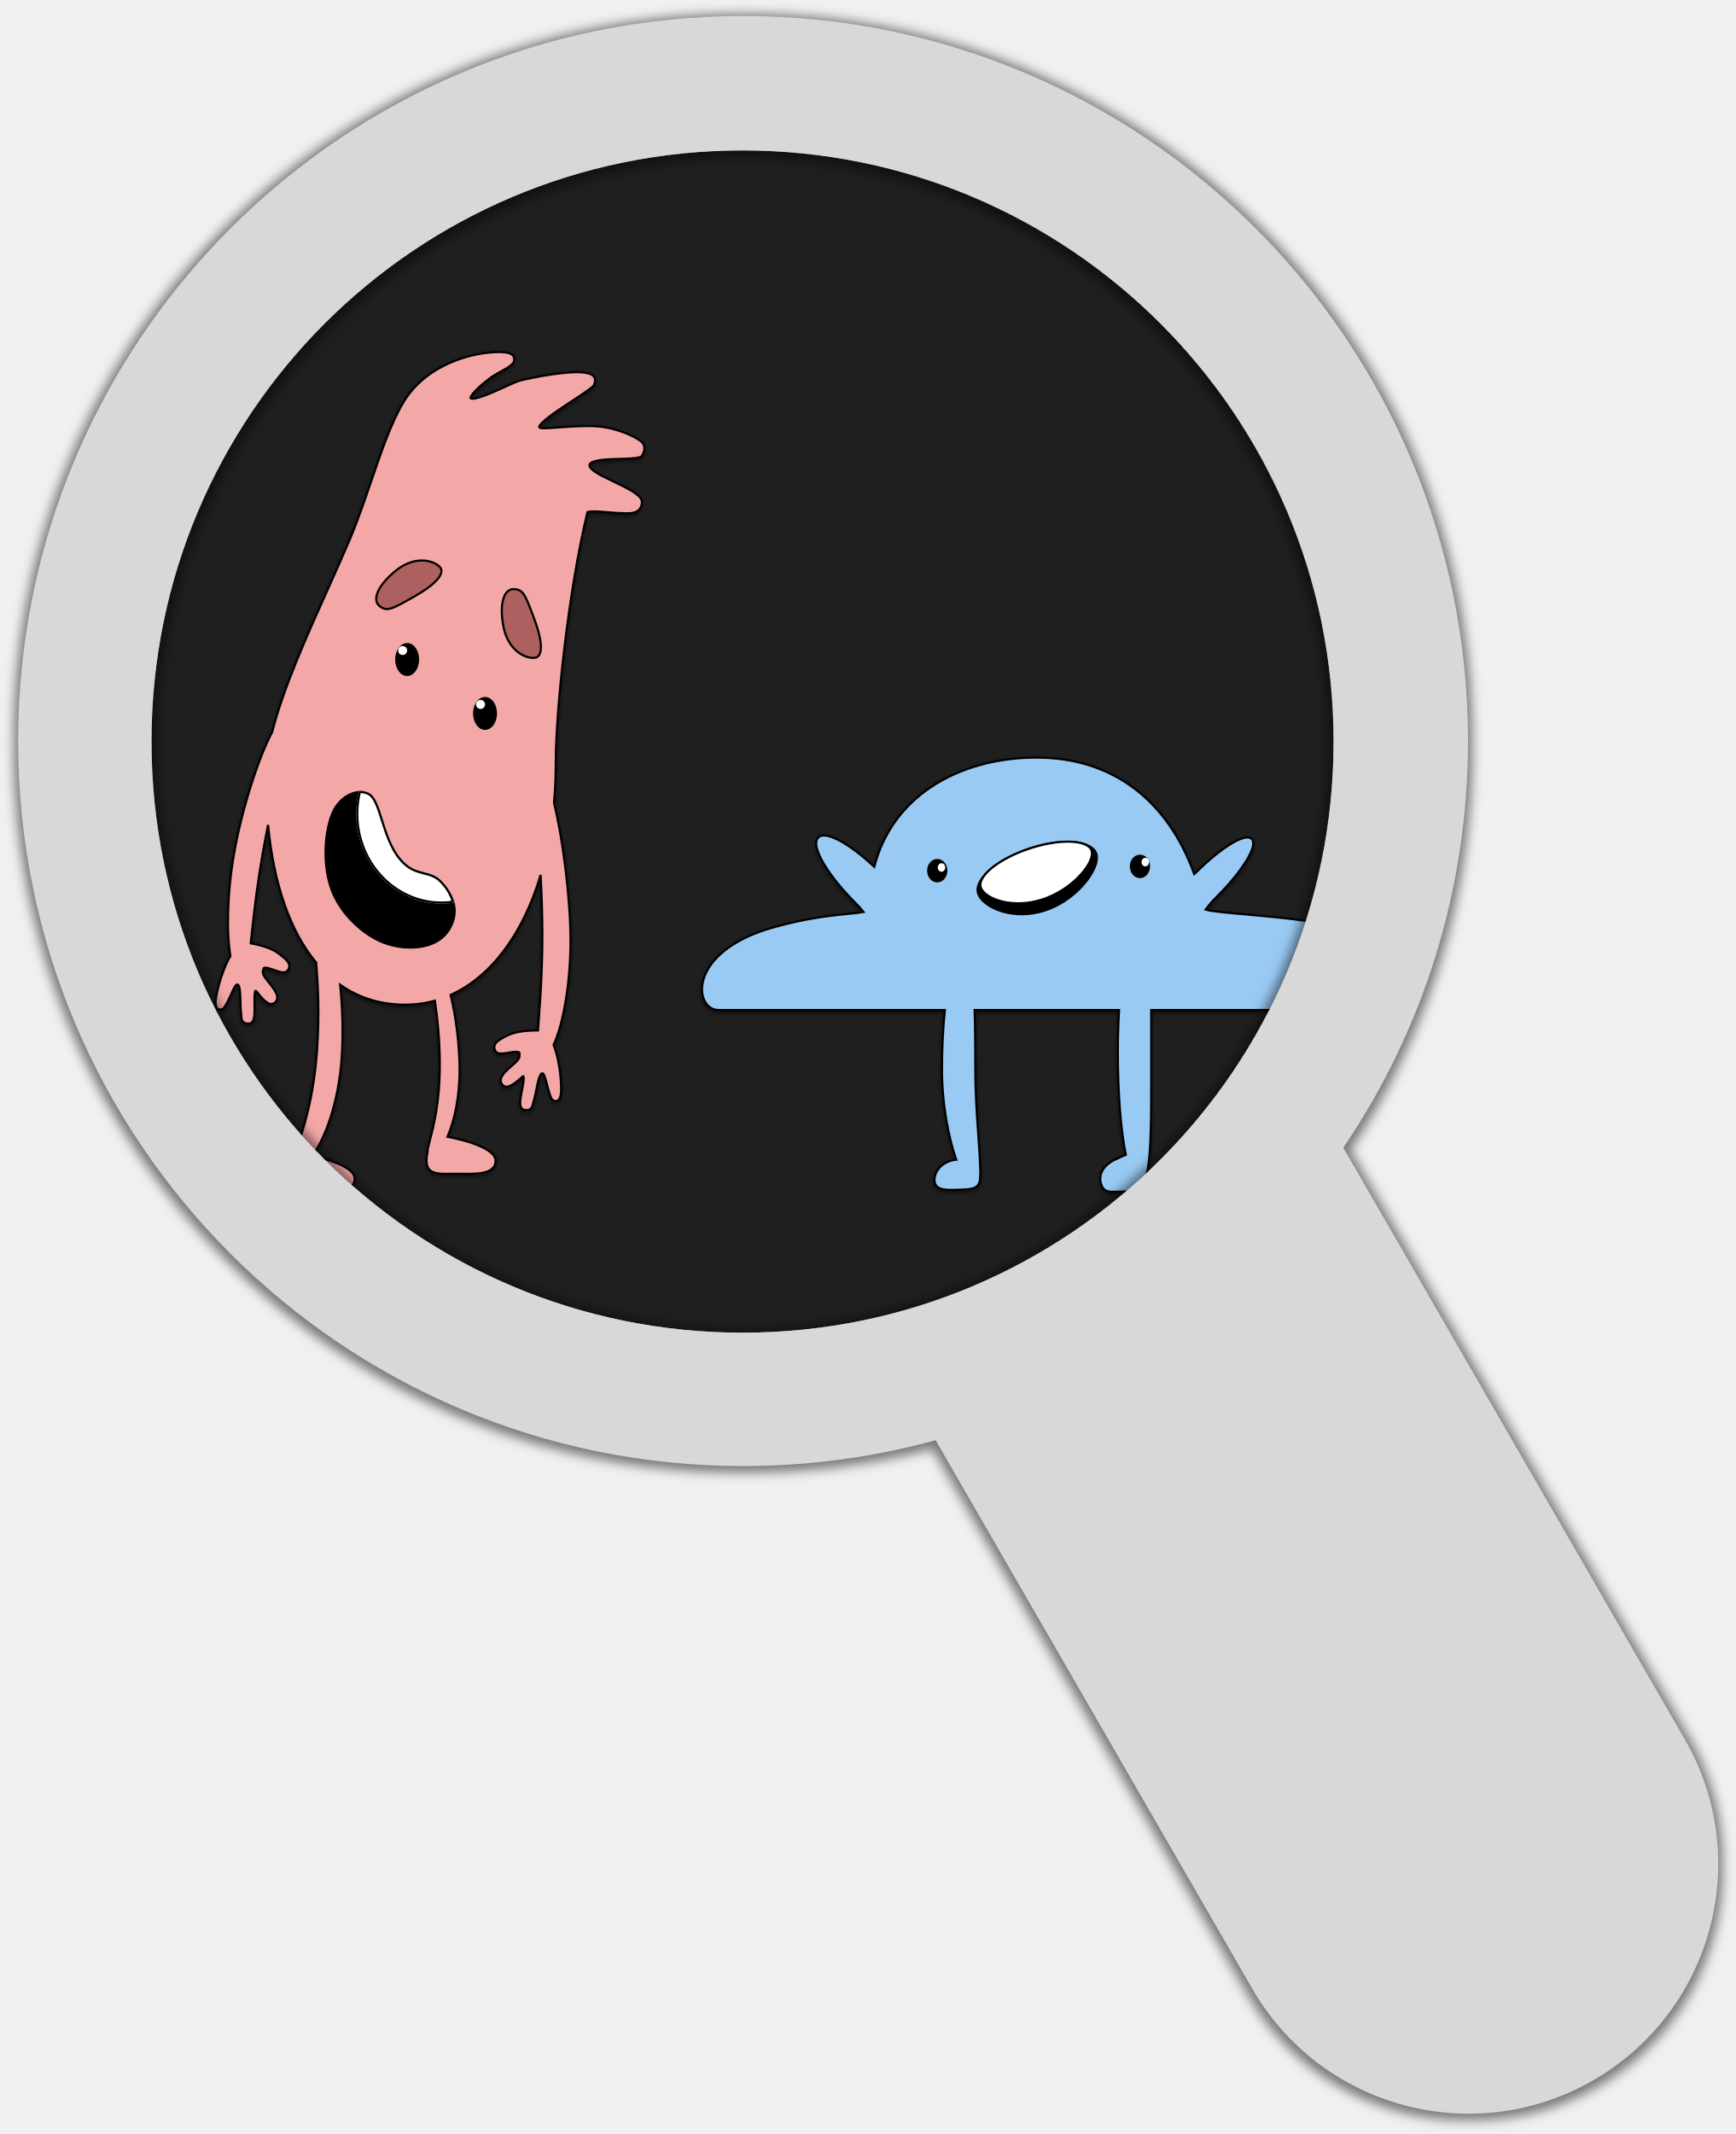
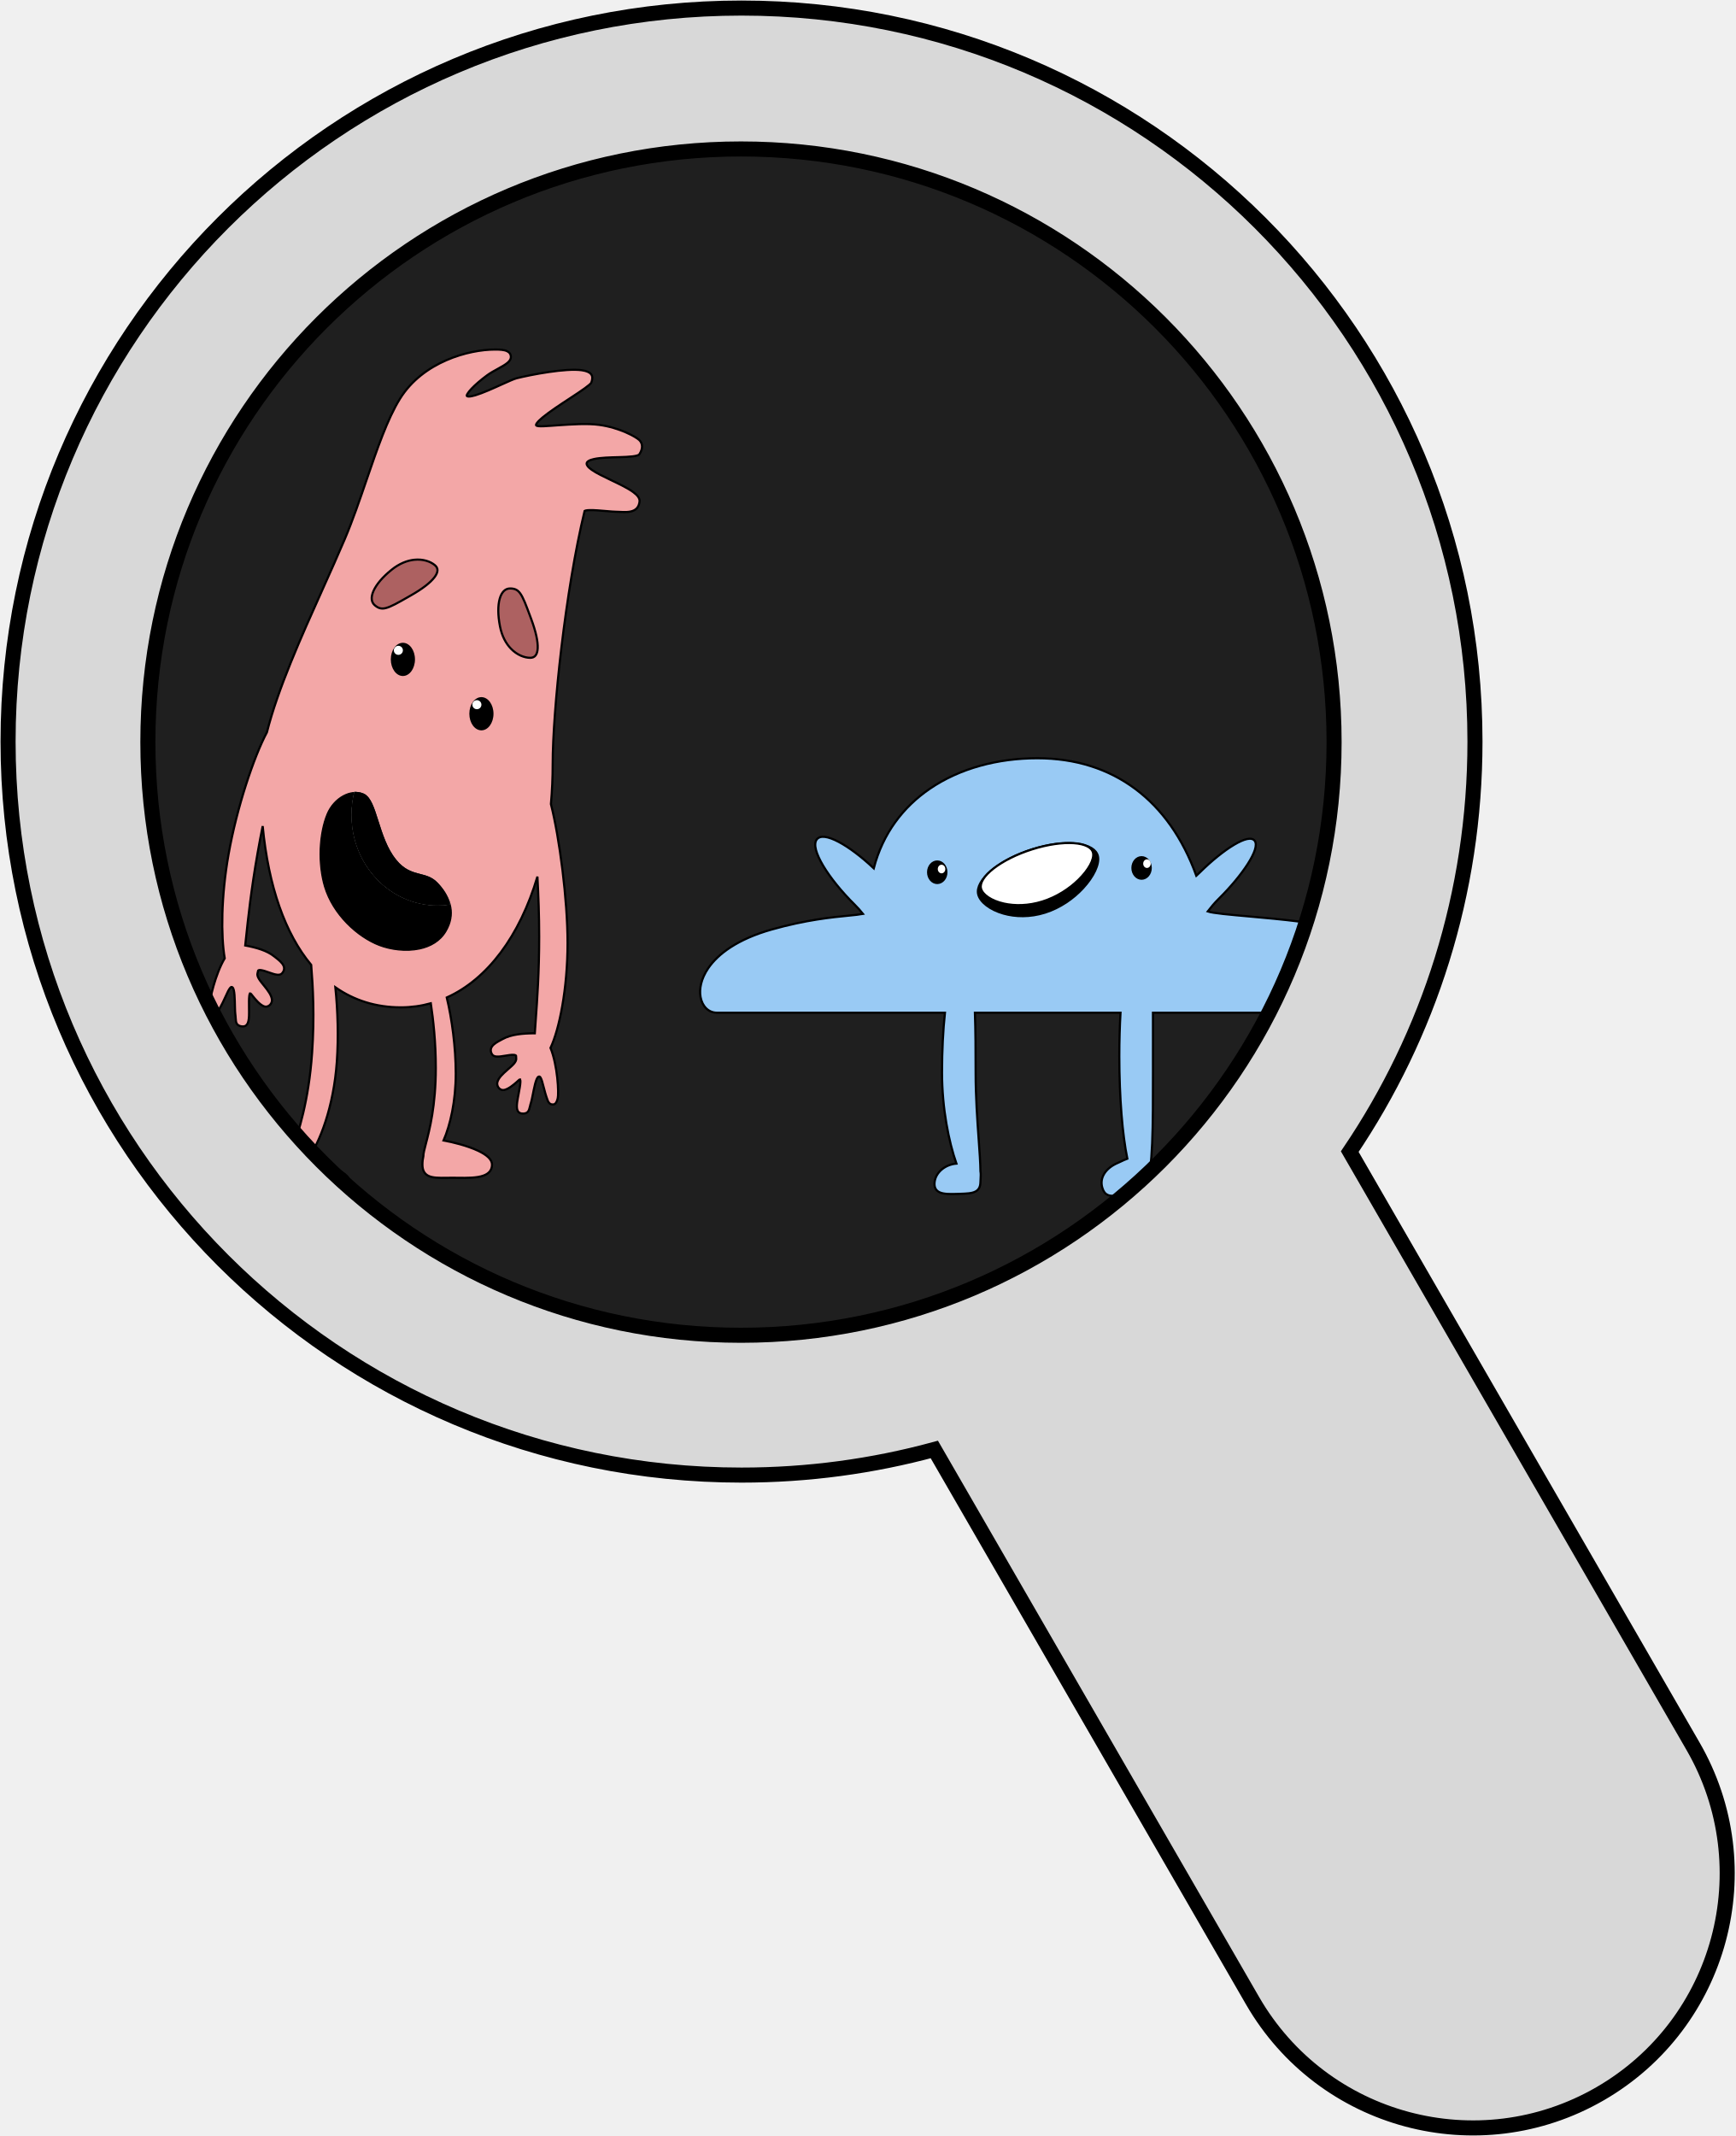
- <svg xmlns="http://www.w3.org/2000/svg" xmlns:xlink="http://www.w3.org/1999/xlink" width="1627px" height="2000px" viewBox="0 0 1627 2000" version="1.1">
-   <defs>
-     <filter x="-3.5%" y="-1.8%" width="107.2%" height="103.6%" filterUnits="objectBoundingBox" id="filter-1">
-       <feOffset dx="0" dy="2" in="SourceAlpha" result="shadowOffsetOuter1" />
-       <feGaussianBlur stdDeviation="2" in="shadowOffsetOuter1" result="shadowBlurOuter1" />
-       <feColorMatrix values="0 0 0 0 0   0 0 0 0 0   0 0 0 0 0  0 0 0 0.5 0" type="matrix" in="shadowBlurOuter1" result="shadowMatrixOuter1" />
-       <feMerge>
-         <feMergeNode in="shadowMatrixOuter1" />
-         <feMergeNode in="SourceGraphic" />
-       </feMerge>
-     </filter>
-     <path d="M162.877,233.862 C165.558,232.688 168.495,232.168 171.494,232.239 C173.201,239.08 174.11,246.262 174.11,253.667 C174.11,300.181 138.277,337.889 94.075,337.889 C90.136,337.889 86.264,337.589 82.477,337.011 C84.101,329.415 88.282,322.785 94.046,316.769 C105.398,304.922 118.65,312.644 132.727,295.211 C149.598,274.32 149.995,239.503 162.877,233.862 Z" id="path-2" />
-     <filter x="-1.6%" y="-1.4%" width="103.3%" height="102.8%" filterUnits="objectBoundingBox" id="filter-3">
-       <feGaussianBlur stdDeviation="1" in="SourceAlpha" result="shadowBlurInner1" />
-       <feOffset dx="0" dy="1" in="shadowBlurInner1" result="shadowOffsetInner1" />
-       <feComposite in="shadowOffsetInner1" in2="SourceAlpha" operator="arithmetic" k2="-1" k3="1" result="shadowInnerInner1" />
-       <feColorMatrix values="0 0 0 0 0   0 0 0 0 0   0 0 0 0 0  0 0 0 0.5 0" type="matrix" in="shadowInnerInner1" />
-     </filter>
-     <filter x="-2.2%" y="-3.5%" width="104.3%" height="106.9%" filterUnits="objectBoundingBox" id="filter-4">
-       <feOffset dx="0" dy="2" in="SourceAlpha" result="shadowOffsetOuter1" />
-       <feGaussianBlur stdDeviation="2" in="shadowOffsetOuter1" result="shadowBlurOuter1" />
-       <feColorMatrix values="0 0 0 0 0   0 0 0 0 0   0 0 0 0 0  0 0 0 0.5 0" type="matrix" in="shadowBlurOuter1" result="shadowMatrixOuter1" />
-       <feMerge>
-         <feMergeNode in="shadowMatrixOuter1" />
-         <feMergeNode in="SourceGraphic" />
-       </feMerge>
-     </filter>
-     <path d="M679.5,-2.27373675e-13 C1054.777,-2.27373675e-13 1359,304.223 1359,679.5 C1359,820.759 1315.896,951.951 1242.123,1060.64 L1562.15,1614.956 C1626.767,1726.876 1588.42,1869.988 1476.5,1934.606 C1364.58,1999.223 1221.467,1960.876 1156.85,1848.956 L859.982,1334.771 C802.509,1350.565 741.99,1359 679.5,1359 C304.223,1359 0,1054.777 0,679.5 C0,304.223 304.223,-2.27373675e-13 679.5,-2.27373675e-13 Z M679,126 C373.034,126 125,374.034 125,680 C125,985.966 373.034,1234 679,1234 C984.966,1234 1233,985.966 1233,680 C1233,374.034 984.966,126 679,126 Z" id="path-5" />
-     <filter x="-1.7%" y="-1.2%" width="103.3%" height="102.7%" filterUnits="objectBoundingBox" id="filter-6">
-       <feMorphology radius="3.5" operator="dilate" in="SourceAlpha" result="shadowSpreadOuter1" />
-       <feOffset dx="0" dy="2" in="shadowSpreadOuter1" result="shadowOffsetOuter1" />
-       <feGaussianBlur stdDeviation="5" in="shadowOffsetOuter1" result="shadowBlurOuter1" />
-       <feColorMatrix values="0 0 0 0 0   0 0 0 0 0   0 0 0 0 0  0 0 0 0.5 0" type="matrix" in="shadowBlurOuter1" />
-     </filter>
-   </defs>
+ <svg xmlns="http://www.w3.org/2000/svg" width="1614px" height="1986px" viewBox="0 0 1614 1986" version="1.1">
  <g id="Page-1" stroke="none" stroke-width="1" fill="none" fill-rule="evenodd">
-     <g id="Group-7" transform="translate(17, 15)">
-       <circle id="Oval" fill="#1F1F1F" cx="679" cy="680" r="554" />
-       <g id="Group-3" filter="url(#filter-1)" transform="translate(386, 708.5) scale(-1, 1) translate(-386, -708.5) translate(186, 316)">
-         <path d="M379.809,592.046 C377.707,593.721 377.719,603.376 377.54,610.117 C377.46,613.147 377.387,615.679 377.197,616.905 C376.999,618.18 376.938,619.382 376.88,620.487 C376.765,622.697 376.608,624.534 375.73,625.878 C374.992,627.008 373.779,627.864 371.593,628.249 C370.389,628.461 369.368,628.413 368.505,628.125 C367.589,627.819 366.833,627.248 366.228,626.372 C365.2,624.885 364.619,622.394 364.465,618.687 C364.372,616.431 364.409,613.697 364.447,610.925 C364.504,606.724 364.57,602.433 364.156,599.644 C364.021,598.732 363.85,597.996 363.573,597.531 C362.9,597.472 362.037,598.828 360.824,600.328 C358.34,603.398 354.86,607.638 351.012,609.46 C350.098,609.893 349.19,610.03 348.332,609.949 C347.395,609.861 346.516,609.509 345.754,608.973 C344.131,607.833 343.073,605.857 343.107,603.984 C343.186,599.703 346.841,594.982 350.476,590.45 C353.966,586.098 357.71,581.877 356.452,578.451 C356.336,578.135 356.263,577.78 356.193,577.416 C356.105,576.958 356.11,576.384 355.603,576.1 C355.159,575.851 354.445,575.821 353.326,575.983 C351.119,576.303 348.555,577.216 346.033,578.107 C343.239,579.092 340.492,580.048 338.287,580.269 C336.315,580.467 334.761,580.072 333.756,578.957 C332.722,577.809 332.162,576.676 331.942,575.58 C331.689,574.326 331.876,573.105 332.381,571.93 C333.609,569.075 336.854,566.492 339.5,564.441 C340.02,564.039 340.513,563.657 340.956,563.297 C347.632,557.875 357.456,555.046 367.98,553.072 C367.767,551.093 367.547,549.014 367.317,546.836 C365.308,527.839 362.5,501.27 356.433,466.873 C354.897,458.162 353.32,449.9 351.74,442.097 C346.371,498.227 330.779,542.197 306.638,571.11 C304.975,591.502 303.427,619.018 305.796,652.886 C308.979,698.401 318.643,726.927 324.152,743.191 C325.517,747.218 326.628,750.501 327.329,753.11 C331.557,756.715 335.265,764.089 335.265,773.661 C335.265,776.291 334.802,778.356 333.974,779.984 C333.051,781.801 331.674,783.094 329.919,784.004 C325.869,786.104 319.661,786.066 312.47,785.951 C310.829,785.925 309.137,785.898 307.411,785.898 C305.856,785.902 304.243,785.924 302.6,785.947 C294.077,786.065 284.772,786.163 278.502,783.882 C275.999,782.971 273.965,781.684 272.583,779.923 C271.298,778.286 270.559,776.237 270.559,773.661 C270.559,771.463 271.607,769.349 273.5,767.37 C275.452,765.328 278.313,763.42 281.703,761.686 C290.081,757.4 301.717,754.147 310.296,752.294 C298.717,736.613 285.749,703.365 282.788,661.026 C281.188,638.149 281.951,613.597 284.169,591.942 C266.715,604.17 246.297,610.609 223.265,610.609 C213.653,610.609 204.348,609.32 195.411,606.83 C193.152,622.129 190.771,642.312 190.771,667.048 C190.771,702.2 196.651,724.644 200.003,737.44 C201.428,742.878 202.38,746.626 202.311,748.903 C202.88,751.315 203.207,753.964 203.207,756.805 C203.207,759.435 202.743,761.501 201.916,763.129 C200.992,764.946 199.616,766.239 197.86,767.149 C193.81,769.248 187.602,769.21 180.411,769.096 C178.771,769.07 177.079,769.043 175.35,769.043 C173.712,769.043 171.996,769.067 170.238,769.092 C161.886,769.209 152.634,769.309 146.39,767.015 C143.907,766.103 141.885,764.814 140.511,763.054 C139.236,761.419 138.501,759.374 138.501,756.805 C138.501,754.455 139.702,752.198 141.852,750.099 C144.093,747.911 147.372,745.884 151.198,744.064 C161.41,739.208 175.547,735.793 183.555,734.396 C177.389,720.114 172.218,698.136 172.218,672.072 C172.218,647.718 175.826,621.163 180.583,601.445 C142.715,584.395 112.79,544.394 96.276,489.045 C95.359,506.414 94.639,525.321 94.639,544.845 C94.639,578.18 96.488,603.615 97.81,621.803 C98.159,626.616 98.472,630.922 98.706,634.733 C110.192,634.773 120.845,635.772 128.645,640.11 C129.144,640.387 129.696,640.678 130.277,640.984 C133.239,642.545 136.884,644.525 138.589,647.123 C139.29,648.193 139.686,649.362 139.656,650.641 C139.629,651.759 139.274,652.972 138.455,654.282 C137.659,655.555 136.197,656.213 134.221,656.361 C132.011,656.526 129.14,656.062 126.217,655.576 C123.578,655.137 120.895,654.683 118.666,654.751 C117.536,654.785 116.838,654.939 116.444,655.261 C115.993,655.629 116.098,656.194 116.091,656.66 C116.086,657.03 116.075,657.392 116.016,657.724 C115.373,661.317 119.792,664.824 123.985,668.503 C128.352,672.335 132.771,676.35 133.593,680.552 C133.952,682.391 133.253,684.52 131.853,685.925 C131.196,686.585 130.39,687.084 129.483,687.334 C128.653,687.562 127.735,687.585 126.759,687.317 C122.653,686.191 118.49,682.62 115.51,680.027 C114.055,678.761 112.969,677.575 112.413,677.552 C112.126,678.256 112.084,679.011 112.11,679.932 C112.187,682.75 112.996,686.965 113.783,691.092 C114.302,693.816 114.813,696.502 115.113,698.74 C115.605,702.417 115.466,704.971 114.712,706.614 C114.268,707.582 113.622,708.275 112.774,708.736 C111.974,709.17 110.976,709.394 109.754,709.394 C107.534,709.394 106.191,708.762 105.268,707.777 C104.17,706.607 103.696,704.825 103.199,702.668 C102.951,701.59 102.682,700.416 102.265,699.196 C101.865,698.021 101.354,695.54 100.748,692.571 C99.401,685.963 97.736,676.452 95.376,675.168 C94.991,674.958 94.652,674.858 94.343,674.959 C93.96,675.085 93.665,675.447 93.371,675.916 C92.3,677.626 91.522,680.76 90.547,684.553 C89.58,688.316 88.448,692.712 86.76,697.076 C86.19,698.55 85.524,699.42 84.88,699.957 C83.846,700.818 82.814,700.887 82.022,700.913 C80.628,700.971 79.712,700.311 79.011,699.293 C78.168,698.071 77.675,696.279 77.405,695.194 C76.245,690.527 77.502,664.54 84.113,648.322 C76.002,631.243 68.257,593.531 68.257,550.682 C68.257,510.391 75.752,453.123 83.716,421.593 C82.638,409.533 82.084,397.047 82.084,384.187 C82.084,335.473 70.336,222.831 52.389,149.029 C52.146,148.886 51.888,148.792 51.576,148.707 C50.676,148.46 49.402,148.342 47.892,148.3 C43.523,148.181 37.266,148.737 32.018,149.201 C28.429,149.518 25.304,149.792 23.537,149.792 C22.383,149.792 21.105,149.862 19.765,149.934 C15.314,150.173 10.239,150.391 6.575,148.553 C3.835,147.178 1.797,144.718 1.307,140.308 C1.144,138.845 1.612,137.359 2.653,135.873 C3.669,134.423 5.245,132.96 7.238,131.503 C12.242,127.843 19.929,124.167 27.492,120.56 C34.482,117.225 41.364,113.95 45.831,110.781 C47.458,109.626 48.757,108.495 49.586,107.374 C50.215,106.523 50.575,105.691 50.483,104.858 C50.384,103.96 49.766,103.267 48.858,102.678 C47.606,101.867 45.812,101.27 43.667,100.802 C37.569,99.474 28.726,99.262 20.778,99.065 C10.924,98.82 2.755,98.272 1.469,96.346 C-0.191,93.859 -1,91.394 -1,89.167 C-1,86.835 -0.13,84.743 1.616,83.102 C4.74,80.168 19.705,71.637 38.891,69.033 C49.799,67.552 64.636,68.553 76.794,69.38 C87.375,70.099 96.288,71.11 97.477,69.443 C97.592,69.282 97.579,69.083 97.532,68.87 C97.432,68.419 97.154,67.913 96.754,67.347 C95.72,65.887 93.899,64.136 91.561,62.188 C85.034,56.751 74.544,49.89 65.337,43.864 C55.24,37.257 46.825,31.543 46.16,29.68 C45.077,26.646 44.77,23.95 46.436,21.856 C47.717,20.246 50.267,18.923 55.005,18.243 C69.744,16.127 102.025,22.318 115.564,25.674 C117.96,26.268 123.265,28.658 129.514,31.487 C137.527,35.116 147.124,39.466 154.03,41.521 C156.448,42.24 158.521,42.68 160.052,42.673 C160.627,42.671 161.114,42.61 161.487,42.445 C161.69,42.355 161.852,42.234 161.934,42.044 C162.139,41.567 161.738,40.845 161.231,39.989 C160.469,38.699 159.202,37.131 157.539,35.371 C154.119,31.754 149.042,27.366 143.099,22.978 C140.083,20.752 136.54,18.815 133.212,16.992 C129.573,14.998 126.186,13.132 123.949,11.2 C122.026,9.541 120.949,7.809 120.949,5.98 C120.949,4.63 121.301,3.537 121.903,2.646 C122.551,1.689 123.501,0.959 124.679,0.423 C127.362,-0.798 131.313,-0.987 135.088,-0.999 L135.669,-1 C160.12,-1 202.71,10.318 224.114,44.798 C235.699,63.461 245.232,91.271 255.106,120.113 C261.5,138.793 268.042,157.907 275.395,175.227 C281.654,189.972 288.688,205.624 295.906,221.685 C316.052,266.513 337.62,314.521 347.815,354.911 C359.848,377.351 375.816,424.878 383.477,468.316 C390.442,507.81 390.581,544.148 387.052,564.995 C395.902,579.954 401.306,603.992 400.984,608.649 C400.907,609.764 400.733,611.614 400.115,612.964 C399.586,614.121 398.755,614.907 397.608,615.057 C396.605,615.2 395.598,615.293 394.45,614.636 C393.722,614.22 392.916,613.478 392.098,612.126 C389.678,608.121 387.8,603.989 386.194,600.451 C384.575,596.885 383.265,593.933 381.912,592.435 C381.542,592.025 381.188,591.719 380.789,591.662 C380.467,591.615 380.151,591.773 379.809,592.046 Z" id="Combined-Shape" stroke="#000000" stroke-width="2" fill="#F3A7A7" />
-         <g id="Group-2" transform="translate(95, 178)">
-           <path d="M1.032,98.748 C0.711,92.398 2.754,83.157 6.997,71.716 C7.217,71.124 7.432,70.543 7.643,69.973 C11.83,58.675 14.388,51.709 17.33,47.666 C19.761,44.326 22.468,43.142 26.711,43.142 C28.951,43.142 30.881,43.965 32.46,45.495 C34.163,47.144 35.459,49.585 36.336,52.667 C38.126,58.952 38.155,67.84 36.092,78.347 C34.27,87.625 30.451,94.437 25.891,99.143 C20.202,105.016 13.371,107.606 7.947,107.606 C5.829,107.606 4.193,106.901 3.06,105.498 C1.825,103.966 1.181,101.677 1.032,98.748 Z" id="Oval" stroke="#000000" stroke-width="2" fill="#AD6161" />
-           <path d="M114.655,71.116 C112.538,71.116 110.902,70.411 109.771,69.008 C108.535,67.476 107.892,65.187 107.744,62.257 C107.423,55.907 109.468,46.664 113.712,35.221 C113.931,34.629 114.147,34.048 114.358,33.477 C118.546,22.178 121.104,15.21 124.047,11.166 C126.478,7.826 129.184,6.641 133.428,6.641 C135.667,6.64 137.596,7.463 139.175,8.993 C140.878,10.642 142.173,13.083 143.05,16.165 C144.838,22.451 144.866,31.34 142.801,41.848 C140.978,51.128 137.159,57.941 132.599,62.649 C126.909,68.524 120.079,71.115 114.655,71.116 Z" id="Oval" stroke="#000000" stroke-width="2" fill="#AD6161" transform="translate(126.0402, 38.8782) scale(1, -1) rotate(40) translate(-126.0402, -38.8782) " />
-           <ellipse id="Oval" fill="#000000" cx="53.356" cy="159.619" rx="11.233" ry="15.441" />
-           <ellipse id="Oval" fill="#000000" cx="126.37" cy="109.085" rx="11.233" ry="15.441" />
-           <path d="M199.239,320.398 C191.454,346.41 168.62,367.215 148.422,374.999 C137.863,379.068 123.572,381.022 110.849,378.318 C100.795,376.182 91.716,371.133 86.279,361.878 C81.642,353.984 80.562,346.464 81.819,339.513 C83.34,331.096 88.271,323.518 94.407,317.114 C99.391,311.913 104.755,310.557 110.386,309.115 C117.585,307.27 125.22,305.303 133.116,295.525 C141.421,285.241 145.764,271.602 149.544,259.693 C153.397,247.558 156.594,237.159 163.077,234.32 C169.008,231.724 175.819,232.617 181.924,235.954 C188.183,239.374 193.707,245.363 196.823,252.857 C204.5,271.319 205.552,299.302 199.239,320.398 Z" id="Oval" stroke="#000000" fill="#000000" />
-           <g id="Combined-Shape">
-             <use fill="#FFFFFF" fill-rule="evenodd" xlink:href="#path-2" />
-             <use fill="black" fill-opacity="1" filter="url(#filter-3)" xlink:href="#path-2" />
-             <path stroke="#000000" stroke-width="2" d="M173.11,253.667 C173.11,276.654 164.259,297.467 149.943,312.532 C135.645,327.578 115.894,336.889 94.075,336.889 C90.557,336.889 87.092,336.647 83.696,336.178 C85.431,329.192 89.405,323.057 94.768,317.46 C99.677,312.337 104.967,311.019 110.51,309.599 C117.796,307.733 125.516,305.733 133.505,295.839 C141.849,285.507 146.222,271.81 150.021,259.844 C153.809,247.911 156.88,237.579 163.278,234.778 C165.599,233.762 168.123,233.264 170.708,233.234 C172.277,239.771 173.11,246.617 173.11,253.667 Z" stroke-linejoin="square" />
+     <g id="telescope" transform="translate(7, 7)">
+       <circle id="Oval" fill="#1F1F1F" fill-rule="nonzero" cx="682" cy="683" r="554" />
+       <g id="Group-3" transform="translate(389, 711.5) scale(-1, 1) translate(-389, -711.5) translate(188, 318)">
+         <path d="M380.809,593.046 C378.707,594.721 378.719,604.376 378.54,611.117 C378.46,614.147 378.387,616.679 378.197,617.905 C377.999,619.18 377.938,620.382 377.88,621.487 C377.765,623.697 377.608,625.534 376.73,626.878 C375.992,628.008 374.779,628.864 372.593,629.249 C371.389,629.461 370.368,629.413 369.505,629.125 C368.589,628.819 367.833,628.248 367.228,627.372 C366.2,625.885 365.619,623.394 365.465,619.687 C365.372,617.431 365.409,614.697 365.447,611.925 C365.504,607.724 365.57,603.433 365.156,600.644 C365.021,599.732 364.85,598.996 364.573,598.531 C363.9,598.472 363.037,599.828 361.824,601.328 C359.34,604.398 355.86,608.638 352.012,610.46 C351.098,610.893 350.19,611.03 349.332,610.949 C348.395,610.861 347.516,610.509 346.754,609.973 C345.131,608.833 344.073,606.857 344.107,604.984 C344.186,600.703 347.841,595.982 351.476,591.45 C354.966,587.098 358.71,582.877 357.452,579.451 C357.336,579.135 357.263,578.78 357.193,578.416 C357.105,577.958 357.11,577.384 356.603,577.1 C356.159,576.851 355.445,576.821 354.326,576.983 C352.119,577.303 349.555,578.216 347.033,579.107 C344.239,580.092 341.492,581.048 339.287,581.269 C337.315,581.467 335.761,581.072 334.756,579.957 C333.722,578.809 333.162,577.676 332.942,576.58 C332.689,575.326 332.876,574.105 333.381,572.93 C334.609,570.075 337.854,567.492 340.5,565.441 C341.02,565.039 341.513,564.657 341.956,564.297 C348.632,558.875 358.456,556.046 368.98,554.072 C368.767,552.093 368.547,550.014 368.317,547.836 C366.308,528.839 363.5,502.27 357.433,467.873 C355.897,459.162 354.32,450.9 352.74,443.097 C347.371,499.227 331.779,543.197 307.638,572.11 C305.975,592.502 304.427,620.018 306.796,653.886 C309.979,699.401 319.643,727.927 325.152,744.191 C326.517,748.218 327.628,751.501 328.329,754.11 C332.557,757.715 336.265,765.089 336.265,774.661 C336.265,777.291 335.802,779.356 334.974,780.984 C334.051,782.801 332.674,784.094 330.919,785.004 C326.869,787.104 320.661,787.066 313.47,786.951 C311.829,786.925 310.137,786.898 308.411,786.898 C306.856,786.902 305.243,786.924 303.6,786.947 C295.077,787.065 285.772,787.163 279.502,784.882 C276.999,783.971 274.965,782.684 273.583,780.923 C272.298,779.286 271.559,777.237 271.559,774.661 C271.559,772.463 272.607,770.349 274.5,768.37 C276.452,766.328 279.313,764.42 282.703,762.686 C291.081,758.4 302.717,755.147 311.296,753.294 C299.717,737.613 286.749,704.365 283.788,662.026 C282.188,639.149 282.951,614.597 285.169,592.942 C267.715,605.17 247.297,611.609 224.265,611.609 C214.653,611.609 205.348,610.32 196.411,607.83 C194.152,623.129 191.771,643.312 191.771,668.048 C191.771,703.2 197.651,725.644 201.003,738.44 C202.428,743.878 203.38,747.626 203.311,749.903 C203.88,752.315 204.207,754.964 204.207,757.805 C204.207,760.435 203.743,762.501 202.916,764.129 C201.992,765.946 200.616,767.239 198.86,768.149 C194.81,770.248 188.602,770.21 181.411,770.096 C179.771,770.07 178.079,770.043 176.35,770.043 C174.712,770.043 172.996,770.067 171.238,770.092 C162.886,770.209 153.634,770.309 147.39,768.015 C144.907,767.103 142.885,765.814 141.511,764.054 C140.236,762.419 139.501,760.374 139.501,757.805 C139.501,755.455 140.702,753.198 142.852,751.099 C145.093,748.911 148.372,746.884 152.198,745.064 C162.41,740.208 176.547,736.793 184.555,735.396 C178.389,721.114 173.218,699.136 173.218,673.072 C173.218,648.718 176.826,622.163 181.583,602.445 C143.715,585.395 113.79,545.394 97.276,490.045 C96.359,507.414 95.639,526.321 95.639,545.845 C95.639,579.18 97.488,604.615 98.81,622.803 C99.159,627.616 99.472,631.922 99.706,635.733 C111.192,635.773 121.845,636.772 129.645,641.11 C130.144,641.387 130.696,641.678 131.277,641.984 C134.239,643.545 137.884,645.525 139.589,648.123 C140.29,649.193 140.686,650.362 140.656,651.641 C140.629,652.759 140.274,653.972 139.455,655.282 C138.659,656.555 137.197,657.213 135.221,657.361 C133.011,657.526 130.14,657.062 127.217,656.576 C124.578,656.137 121.895,655.683 119.666,655.751 C118.536,655.785 117.838,655.939 117.444,656.261 C116.993,656.629 117.098,657.194 117.091,657.66 C117.086,658.03 117.075,658.392 117.016,658.724 C116.373,662.317 120.792,665.824 124.985,669.503 C129.352,673.335 133.771,677.35 134.593,681.552 C134.952,683.391 134.253,685.52 132.853,686.925 C132.196,687.585 131.39,688.084 130.483,688.334 C129.653,688.562 128.735,688.585 127.759,688.317 C123.653,687.191 119.49,683.62 116.51,681.027 C115.055,679.761 113.969,678.575 113.413,678.552 C113.126,679.256 113.084,680.011 113.11,680.932 C113.187,683.75 113.996,687.965 114.783,692.092 C115.302,694.816 115.813,697.502 116.113,699.74 C116.605,703.417 116.466,705.971 115.712,707.614 C115.268,708.582 114.622,709.275 113.774,709.736 C112.974,710.17 111.976,710.394 110.754,710.394 C108.534,710.394 107.191,709.762 106.268,708.777 C105.17,707.607 104.696,705.825 104.199,703.668 C103.951,702.59 103.682,701.416 103.265,700.196 C102.865,699.021 102.354,696.54 101.748,693.571 C100.401,686.963 98.736,677.452 96.376,676.168 C95.991,675.958 95.652,675.858 95.343,675.959 C94.96,676.085 94.665,676.447 94.371,676.916 C93.3,678.626 92.522,681.76 91.547,685.553 C90.58,689.316 89.448,693.712 87.76,698.076 C87.19,699.55 86.524,700.42 85.88,700.957 C84.846,701.818 83.814,701.887 83.022,701.913 C81.628,701.971 80.712,701.311 80.011,700.293 C79.168,699.071 78.675,697.279 78.405,696.194 C77.245,691.527 78.502,665.54 85.113,649.322 C77.002,632.243 69.257,594.531 69.257,551.682 C69.257,511.391 76.752,454.123 84.716,422.593 C83.638,410.533 83.084,398.047 83.084,385.187 C83.084,336.473 71.336,223.831 53.389,150.029 C53.146,149.886 52.888,149.792 52.576,149.707 C51.676,149.46 50.402,149.342 48.892,149.3 C44.523,149.181 38.266,149.737 33.018,150.201 C29.429,150.518 26.304,150.792 24.537,150.792 C23.383,150.792 22.105,150.862 20.765,150.934 C16.314,151.173 11.239,151.391 7.575,149.553 C4.835,148.178 2.797,145.718 2.307,141.308 C2.144,139.845 2.612,138.359 3.653,136.873 C4.669,135.423 6.245,133.96 8.238,132.503 C13.242,128.843 20.929,125.167 28.492,121.56 C35.482,118.225 42.364,114.95 46.831,111.781 C48.458,110.626 49.757,109.495 50.586,108.374 C51.215,107.523 51.575,106.691 51.483,105.858 C51.384,104.96 50.766,104.267 49.858,103.678 C48.606,102.867 46.812,102.27 44.667,101.802 C38.569,100.474 29.726,100.262 21.778,100.065 C11.924,99.82 3.755,99.272 2.469,97.346 C0.809,94.859 0,92.394 0,90.167 C0,87.835 0.87,85.743 2.616,84.102 C5.74,81.168 20.705,72.637 39.891,70.033 C50.799,68.552 65.636,69.553 77.794,70.38 C88.375,71.099 97.288,72.11 98.477,70.443 C98.592,70.282 98.579,70.083 98.532,69.87 C98.432,69.419 98.154,68.913 97.754,68.347 C96.72,66.887 94.899,65.136 92.561,63.188 C86.034,57.751 75.544,50.89 66.337,44.864 C56.24,38.257 47.825,32.543 47.16,30.68 C46.077,27.646 45.77,24.95 47.436,22.856 C48.717,21.246 51.267,19.923 56.005,19.243 C70.744,17.127 103.025,23.318 116.564,26.674 C118.96,27.268 124.265,29.658 130.514,32.487 C138.527,36.116 148.124,40.466 155.03,42.521 C157.448,43.24 159.521,43.68 161.052,43.673 C161.627,43.671 162.114,43.61 162.487,43.445 C162.69,43.355 162.852,43.234 162.934,43.044 C163.139,42.567 162.738,41.845 162.231,40.989 C161.469,39.699 160.202,38.131 158.539,36.371 C155.119,32.754 150.042,28.366 144.099,23.978 C141.083,21.752 137.54,19.815 134.212,17.992 C130.573,15.998 127.186,14.132 124.949,12.2 C123.026,10.541 121.949,8.809 121.949,6.98 C121.949,5.63 122.301,4.537 122.903,3.646 C123.551,2.689 124.501,1.959 125.679,1.423 C128.362,0.202 132.313,0.013 136.088,0 L136.669,0 C161.12,0 203.71,11.318 225.114,45.798 C236.699,64.461 246.232,92.271 256.106,121.113 C262.5,139.793 269.042,158.907 276.395,176.227 C282.654,190.972 289.688,206.624 296.906,222.685 C317.052,267.513 338.62,315.521 348.815,355.911 C360.848,378.351 376.816,425.878 384.477,469.316 C391.442,508.81 391.581,545.148 388.052,565.995 C396.902,580.954 402.306,604.992 401.984,609.649 C401.907,610.764 401.733,612.614 401.115,613.964 C400.586,615.121 399.755,615.907 398.608,616.057 C397.605,616.2 396.598,616.293 395.45,615.636 C394.722,615.22 393.916,614.478 393.098,613.126 C390.678,609.121 388.8,604.989 387.194,601.451 C385.575,597.885 384.265,594.933 382.912,593.435 C382.542,593.025 382.188,592.719 381.789,592.662 C381.467,592.615 381.151,592.773 380.809,593.046 Z" id="Combined-Shape" stroke="#000000" stroke-width="2" fill="#F3A7A7" fill-rule="nonzero" />
+         <g id="Group-2" transform="translate(97, 181)">
+           <path d="M0.032,96.748 C-0.289,90.398 1.754,81.157 5.997,69.716 C6.217,69.124 6.432,68.543 6.643,67.973 C10.83,56.675 13.388,49.709 16.33,45.666 C18.761,42.326 21.468,41.142 25.711,41.142 C27.951,41.142 29.881,41.965 31.46,43.495 C33.163,45.144 34.459,47.585 35.336,50.667 C37.126,56.952 37.155,65.84 35.092,76.347 C33.27,85.625 29.451,92.437 24.891,97.143 C19.202,103.016 12.371,105.606 6.947,105.606 C4.829,105.606 3.193,104.901 2.06,103.498 C0.825,101.966 0.181,99.677 0.032,96.748 Z" id="Oval" stroke="#000000" stroke-width="2" fill="#AD6161" fill-rule="nonzero" />
+           <path d="M113.655,69.115 C111.538,69.115 109.902,68.41 108.77,67.007 C107.535,65.475 106.891,63.186 106.743,60.257 C106.423,53.906 108.467,44.663 112.711,33.221 C112.931,32.628 113.146,32.047 113.358,31.477 C117.546,20.177 120.104,13.209 123.047,9.166 C125.478,5.825 128.184,4.64 132.428,4.64 C134.666,4.64 136.596,5.463 138.175,6.992 C139.878,8.641 141.173,11.083 142.05,14.165 C143.838,20.45 143.865,29.339 141.801,39.848 C139.978,49.128 136.158,55.94 131.599,60.648 C125.909,66.523 119.079,69.114 113.655,69.115 Z" id="Oval" stroke="#000000" stroke-width="2" fill="#AD6161" fill-rule="nonzero" transform="translate(125.041, 36.87751) scale(-1, 1) rotate(-140) translate(-125.041, -36.87751) " />
+           <ellipse id="Oval" fill="#000000" fill-rule="nonzero" cx="52.356" cy="157.619" rx="11.233" ry="15.441" />
+           <ellipse id="Oval" fill="#000000" fill-rule="nonzero" cx="125.37" cy="107.085" rx="11.233" ry="15.441" />
+           <path d="M198.239,318.398 C190.454,344.41 167.62,365.215 147.422,372.999 C136.863,377.068 122.572,379.022 109.849,376.318 C99.795,374.182 90.716,369.133 85.279,359.878 C80.642,351.984 79.562,344.464 80.819,337.513 C82.34,329.096 87.271,321.518 93.407,315.114 C98.391,309.913 103.755,308.557 109.386,307.115 C116.585,305.27 124.22,303.303 132.116,293.525 C140.421,283.241 144.764,269.602 148.544,257.693 C152.397,245.558 155.594,235.159 162.077,232.32 C168.008,229.724 174.819,230.617 180.924,233.954 C187.183,237.374 192.707,243.363 195.823,250.857 C203.5,269.319 204.552,297.302 198.239,318.398 Z" id="Oval" stroke="#000000" fill="#000000" fill-rule="nonzero" />
+           <g id="Combined-Shape" transform="translate(81, 230)">
+             <g id="path-2-link" fill="#FFFFFF" fill-rule="nonzero">
+               <path d="M80.877,1.862 C83.558,0.688 86.495,0.168 89.494,0.239 C91.201,7.08 92.11,14.262 92.11,21.667 C92.11,68.181 56.277,105.889 12.075,105.889 C8.136,105.889 4.264,105.589 0.477,105.011 C2.101,97.415 6.282,90.785 12.046,84.769 C23.398,72.922 36.65,80.644 50.727,63.211 C67.598,42.32 67.995,7.503 80.877,1.862 Z" id="path-2" />
+             </g>
+             <g id="path-2-link" fill="#000000" fill-rule="nonzero">
+               <path d="M80.877,1.862 C83.558,0.688 86.495,0.168 89.494,0.239 C91.201,7.08 92.11,14.262 92.11,21.667 C92.11,68.181 56.277,105.889 12.075,105.889 C8.136,105.889 4.264,105.589 0.477,105.011 C2.101,97.415 6.282,90.785 12.046,84.769 C23.398,72.922 36.65,80.644 50.727,63.211 C67.598,42.32 67.995,7.503 80.877,1.862 Z" id="path-2" />
+             </g>
+             <path d="M91.11,21.667 C91.11,44.654 82.259,65.467 67.943,80.532 C53.645,95.578 33.894,104.889 12.075,104.889 C8.557,104.889 5.092,104.647 1.696,104.178 C3.431,97.192 7.405,91.057 12.768,85.46 C17.677,80.337 22.967,79.019 28.51,77.599 C35.796,75.733 43.516,73.733 51.505,63.839 C59.849,53.507 64.222,39.81 68.021,27.844 C71.809,15.911 74.88,5.579 81.278,2.778 C83.599,1.762 86.123,1.264 88.708,1.234 C90.277,7.771 91.11,14.617 91.11,21.667 Z" id="Path" stroke="#000000" stroke-width="2" />
          </g>
-           <ellipse id="Oval" fill="#FFFFFF" cx="57.568" cy="151.196" rx="4.212" ry="4.211" />
-           <ellipse id="Oval" fill="#FFFFFF" cx="130.582" cy="100.663" rx="4.212" ry="4.211" />
+           <ellipse id="Oval" fill="#FFFFFF" fill-rule="nonzero" cx="56.568" cy="149.196" rx="4.212" ry="4.211" />
+           <ellipse id="Oval" fill="#FFFFFF" fill-rule="nonzero" cx="129.582" cy="98.663" rx="4.212" ry="4.211" />
        </g>
      </g>
-       <g id="Group-5" filter="url(#filter-4)" transform="translate(642, 696)">
-         <path d="M644.215,235.6 L420.084,235.6 C420.113,244.168 420.105,253.182 420.097,262.518 C420.093,266.963 420.089,271.481 420.089,276.058 L420.09,278.055 C420.091,281.951 420.094,285.801 420.097,289.599 C420.142,341.079 420.085,382.79 413.957,394.219 C412.66,397.742 410.787,400.808 407.692,402.891 C405.094,404.638 401.621,405.707 396.838,405.707 C393.987,405.707 391.487,405.798 389.288,405.879 C384.14,406.068 380.586,406.145 378.032,405.02 C375.75,404.016 374.161,402.121 373.026,398.452 C371.581,393.775 372.344,389.227 374.817,385.242 C377.326,381.199 381.621,377.733 387.169,375.356 C387.963,375.015 388.938,374.555 390.01,374.049 C391.943,373.137 394.182,372.082 396.25,371.295 C391.715,349.14 388.797,314.716 388.797,276.058 C388.797,261.869 389.19,248.25 389.912,235.6 L254.528,235.599 C255.087,251.743 255.186,270.776 255.186,291.155 C255.186,313.996 256.737,335.561 258.017,353.343 C258.864,365.129 259.592,375.259 259.674,383.007 C260.068,385.148 259.94,387.619 259.793,390.217 C259.736,391.23 259.677,392.263 259.652,393.303 C259.599,395.445 259.182,397.136 258.47,398.481 C257.682,399.97 256.532,401.053 255.056,401.841 C251.755,403.603 246.695,403.808 240.479,403.994 C240.175,404.003 239.869,404.012 239.561,404.022 C239.254,404.031 238.948,404.041 238.642,404.05 C232.227,404.251 226.124,404.398 222.123,402.747 C220.404,402.038 219.05,401.009 218.151,399.573 C217.333,398.266 216.884,396.61 216.935,394.499 C217.058,389.504 219.56,384.894 223.545,381.496 C227.161,378.414 231.996,376.335 237.324,375.886 C230.275,355.674 223.943,324.792 223.943,291.155 C223.943,270.78 224.941,251.749 226.67,235.599 L14.587,235.6 C10.757,235.6 7.365,234.141 4.724,231.588 C2.104,229.054 0.221,225.429 -0.576,221.07 C-1.931,213.663 -0.151,204.098 6.497,194.331 C15.584,180.979 33.821,167.192 65.646,158.215 C97.388,149.263 121.657,146.867 137.102,145.344 C142.793,144.783 147.272,144.345 150.468,143.732 C148.138,140.842 145.658,138.023 142.991,135.385 C130.305,122.836 119.967,109.87 113.502,99.053 C110.168,93.476 107.862,88.46 106.771,84.355 C105.632,80.07 105.847,76.75 107.349,74.644 C108.127,73.553 109.211,72.802 110.578,72.389 C111.864,72.001 113.417,71.916 115.203,72.144 C118.624,72.581 122.96,74.176 127.917,76.805 C137.186,81.719 148.687,90.257 160.469,101.346 C168.918,68.87 187.791,44.278 212.635,27.345 C240.501,8.351 275.891,-1 312.499,-1 C347.998,-1 378.684,8.911 403.647,27.527 C428.583,46.123 447.815,73.413 460.401,108.234 C461.383,107.349 462.362,106.428 463.332,105.469 C474.917,94.013 486.329,84.936 495.409,79.515 C500.124,76.7 504.226,74.867 507.418,74.163 C509.099,73.792 510.545,73.73 511.723,73.967 C513.037,74.23 514.044,74.854 514.732,75.819 C515.963,77.546 516.051,80.406 514.838,84.211 C513.704,87.768 511.473,92.175 508.325,97.123 C502.225,106.712 492.665,118.37 481.086,129.82 C477.396,133.469 474.059,137.445 470.985,141.428 C475.941,143.135 491.33,144.454 510.04,146.139 C538.728,148.721 575.192,152.017 594.71,158.225 C618.671,165.846 633.586,178.705 642.166,191.698 C648.495,201.282 651.382,210.952 651.91,218.696 C652.238,223.524 651.647,227.615 650.42,230.515 C649.745,232.111 648.874,233.36 647.866,234.213 C646.792,235.122 645.561,235.6 644.215,235.6 Z" id="Combined-Shape" stroke="#000000" stroke-width="2" fill="#99CAF4" />
-         <path d="M311.852,142.857 C297.148,143.501 284.154,139.564 274.413,133.763 C268.696,130.359 264.102,126.316 260.955,122.18 C257.83,118.072 256.127,113.883 256.268,110.173 C256.391,106.919 258.043,103.77 260.857,100.83 C263.911,97.638 268.328,94.702 273.759,92.16 C284.574,87.098 299.384,83.621 315.619,82.91 C331.839,82.2 346.42,84.384 356.877,88.51 C362.101,90.571 366.286,93.11 369.092,96.028 C371.66,98.7 373.056,101.685 372.934,104.9 C372.651,112.34 364.217,122.283 351.704,130.132 C340.819,136.961 326.759,142.204 311.852,142.857 Z" id="Oval" stroke="#000000" stroke-width="2" fill="#000000" transform="translate(314.6003, 112.852) rotate(-15) translate(-314.6003, -112.852) " />
-         <path d="M310.956,132.355 C297.165,132.959 284.958,129.762 275.795,125.004 C270.433,122.219 266.116,118.902 263.154,115.5 C260.255,112.17 258.645,108.772 258.76,105.744 C258.861,103.096 260.388,100.539 262.964,98.138 C265.811,95.484 269.935,93.037 275.01,90.91 C285.133,86.666 299.01,83.715 314.236,83.048 C329.45,82.382 343.137,84.121 352.963,87.488 C357.864,89.168 361.793,91.244 364.433,93.643 C366.794,95.79 368.109,98.189 368.01,100.796 C367.777,106.928 359.896,115.117 348.283,121.627 C338.102,127.335 324.935,131.742 310.956,132.355 Z" id="Oval" stroke="#000000" stroke-width="2" fill="#FFFFFF" transform="translate(313.3848, 107.668) rotate(-15) translate(-313.3848, -107.668) " />
-         <ellipse id="Oval" fill="#000000" cx="219.5" cy="105" rx="9.5" ry="11" />
-         <ellipse id="Oval" fill="#000000" cx="409.5" cy="101" rx="9.5" ry="11" />
-         <ellipse id="Oval" fill="#FFFFFF" cx="414.5" cy="97" rx="3.5" ry="4" />
-         <ellipse id="Oval" fill="#FFFFFF" cx="223.5" cy="102" rx="3.5" ry="4" />
+       <g id="Group-5" transform="translate(644, 698)" fill-rule="nonzero">
+         <path d="M645.215,236.6 L421.084,236.6 C421.113,245.168 421.105,254.182 421.097,263.518 C421.093,267.963 421.089,272.481 421.089,277.058 L421.09,279.055 C421.091,282.951 421.094,286.801 421.097,290.599 C421.142,342.079 421.085,383.79 414.957,395.219 C413.66,398.742 411.787,401.808 408.692,403.891 C406.094,405.638 402.621,406.707 397.838,406.707 C394.987,406.707 392.487,406.798 390.288,406.879 C385.14,407.068 381.586,407.145 379.032,406.02 C376.75,405.016 375.161,403.121 374.026,399.452 C372.581,394.775 373.344,390.227 375.817,386.242 C378.326,382.199 382.621,378.733 388.169,376.356 C388.963,376.015 389.938,375.555 391.01,375.049 C392.943,374.137 395.182,373.082 397.25,372.295 C392.715,350.14 389.797,315.716 389.797,277.058 C389.797,262.869 390.19,249.25 390.912,236.6 L255.528,236.599 C256.087,252.743 256.186,271.776 256.186,292.155 C256.186,314.996 257.737,336.561 259.017,354.343 C259.864,366.129 260.592,376.259 260.674,384.007 C261.068,386.148 260.94,388.619 260.793,391.217 C260.736,392.23 260.677,393.263 260.652,394.303 C260.599,396.445 260.182,398.136 259.47,399.481 C258.682,400.97 257.532,402.053 256.056,402.841 C252.755,404.603 247.695,404.808 241.479,404.994 C241.175,405.003 240.869,405.012 240.561,405.022 C240.254,405.031 239.948,405.041 239.642,405.05 C233.227,405.251 227.124,405.398 223.123,403.747 C221.404,403.038 220.05,402.009 219.151,400.573 C218.333,399.266 217.884,397.61 217.935,395.499 C218.058,390.504 220.56,385.894 224.545,382.496 C228.161,379.414 232.996,377.335 238.324,376.886 C231.275,356.674 224.943,325.792 224.943,292.155 C224.943,271.78 225.941,252.749 227.67,236.599 L15.587,236.6 C11.757,236.6 8.365,235.141 5.724,232.588 C3.104,230.054 1.221,226.429 0.424,222.07 C-0.931,214.663 0.849,205.098 7.497,195.331 C16.584,181.979 34.821,168.192 66.646,159.215 C98.388,150.263 122.657,147.867 138.102,146.344 C143.793,145.783 148.272,145.345 151.468,144.732 C149.138,141.842 146.658,139.023 143.991,136.385 C131.305,123.836 120.967,110.87 114.502,100.053 C111.168,94.476 108.862,89.46 107.771,85.355 C106.632,81.07 106.847,77.75 108.349,75.644 C109.127,74.553 110.211,73.802 111.578,73.389 C112.864,73.001 114.417,72.916 116.203,73.144 C119.624,73.581 123.96,75.176 128.917,77.805 C138.186,82.719 149.687,91.257 161.469,102.346 C169.918,69.87 188.791,45.278 213.635,28.345 C241.501,9.351 276.891,0 313.499,0 C348.998,0 379.684,9.911 404.647,28.527 C429.583,47.123 448.815,74.413 461.401,109.234 C462.383,108.349 463.362,107.428 464.332,106.469 C475.917,95.013 487.329,85.936 496.409,80.515 C501.124,77.7 505.226,75.867 508.418,75.163 C510.099,74.792 511.545,74.73 512.723,74.967 C514.037,75.23 515.044,75.854 515.732,76.819 C516.963,78.546 517.051,81.406 515.838,85.211 C514.704,88.768 512.473,93.175 509.325,98.123 C503.225,107.712 493.665,119.37 482.086,130.82 C478.396,134.469 475.059,138.445 471.985,142.428 C476.941,144.135 492.33,145.454 511.04,147.139 C539.728,149.721 576.192,153.017 595.71,159.225 C619.671,166.846 634.586,179.705 643.166,192.698 C649.495,202.282 652.382,211.952 652.91,219.696 C653.238,224.524 652.647,228.615 651.42,231.515 C650.745,233.111 649.874,234.36 648.866,235.213 C647.792,236.122 646.561,236.6 645.215,236.6 Z" id="Combined-Shape" stroke="#000000" stroke-width="2" fill="#99CAF4" />
+         <path d="M312.852,143.857 C298.148,144.501 285.154,140.564 275.413,134.763 C269.696,131.359 265.102,127.316 261.955,123.18 C258.83,119.072 257.127,114.883 257.268,111.173 C257.391,107.919 259.043,104.77 261.857,101.83 C264.911,98.638 269.328,95.702 274.759,93.16 C285.574,88.098 300.384,84.621 316.619,83.911 C332.839,83.2 347.42,85.384 357.877,89.51 C363.101,91.571 367.286,94.11 370.092,97.028 C372.66,99.7 374.056,102.685 373.934,105.9 C373.651,113.34 365.217,123.283 352.704,131.133 C341.819,137.961 327.759,143.204 312.852,143.857 Z" id="Oval" stroke="#000000" stroke-width="2" fill="#000000" transform="translate(315.6003, 113.8519) rotate(-15) translate(-315.6003, -113.8519) " />
+         <path d="M311.956,133.355 C298.165,133.959 285.958,130.762 276.795,126.004 C271.433,123.219 267.116,119.902 264.154,116.5 C261.255,113.17 259.645,109.772 259.76,106.744 C259.861,104.096 261.388,101.539 263.964,99.138 C266.811,96.484 270.935,94.037 276.01,91.91 C286.133,87.666 300.01,84.715 315.236,84.048 C330.45,83.382 344.137,85.121 353.963,88.488 C358.864,90.168 362.793,92.244 365.433,94.643 C367.794,96.79 369.109,99.189 369.01,101.796 C368.776,107.928 360.896,116.117 349.283,122.627 C339.102,128.335 325.935,132.743 311.956,133.355 Z" id="Oval" stroke="#000000" stroke-width="2" fill="#FFFFFF" transform="translate(314.3847, 108.6679) rotate(-15) translate(-314.3847, -108.6679) " />
+         <ellipse id="Oval" fill="#000000" cx="220.5" cy="106" rx="9.5" ry="11" />
+         <ellipse id="Oval" fill="#000000" cx="410.5" cy="102" rx="9.5" ry="11" />
+         <ellipse id="Oval" fill="#FFFFFF" cx="415.5" cy="98" rx="3.5" ry="4" />
+         <ellipse id="Oval" fill="#FFFFFF" cx="224.5" cy="103" rx="3.5" ry="4" />
      </g>
-       <g id="Combined-Shape">
-         <use fill="black" fill-opacity="1" filter="url(#filter-6)" xlink:href="#path-5" />
-         <use fill="#D8D8D8" fill-rule="evenodd" xlink:href="#path-5" />
+       <g id="Combined-Shape" fill-rule="nonzero">
+         <g id="path-5-link" transform="translate(3, 3)" fill="#000000">
+           <path d="M679.5,-2.27373675e-13 C1054.777,-2.27373675e-13 1359,304.223 1359,679.5 C1359,820.759 1315.896,951.951 1242.123,1060.64 L1562.15,1614.956 C1626.767,1726.876 1588.42,1869.988 1476.5,1934.606 C1364.58,1999.223 1221.467,1960.876 1156.85,1848.956 L859.982,1334.771 C802.509,1350.565 741.99,1359 679.5,1359 C304.223,1359 0,1054.777 0,679.5 C0,304.223 304.223,-2.27373675e-13 679.5,-2.27373675e-13 Z M679,126 C373.034,126 125,374.034 125,680 C125,985.966 373.034,1234 679,1234 C984.966,1234 1233,985.966 1233,680 C1233,374.034 984.966,126 679,126 Z" id="path-5" />
+         </g>
+         <g id="path-5-link" fill="#D8D8D8" stroke="#000000" stroke-width="14">
+           <path d="M1590.941,1796.166 C1575.276,1854.63 1537.308,1907.117 1480.75,1939.771 C1424.192,1972.425 1359.753,1979.062 1301.289,1963.397 C1242.826,1947.732 1190.339,1909.764 1157.685,1853.206 L861.781,1340.69 C804.653,1356.215 744.544,1364.5 682.5,1364.5 C494.171,1364.5 323.671,1288.165 200.253,1164.747 C76.835,1041.329 0.5,870.829 0.5,682.5 C0.5,494.171 76.835,323.671 200.253,200.253 C323.671,76.835 494.171,0.5 682.5,0.5 C870.829,0.5 1041.329,76.835 1164.747,200.253 C1288.165,323.671 1364.5,494.171 1364.5,682.5 C1364.5,823.718 1321.578,954.91 1248.07,1063.745 L1567.315,1616.706 C1599.969,1673.264 1606.607,1737.703 1590.941,1796.166 Z M1233.5,683 C1233.5,530.707 1171.771,392.832 1071.969,293.031 C972.168,193.229 834.293,131.5 682,131.5 C529.707,131.5 391.832,193.229 292.031,293.031 C192.229,392.832 130.5,530.707 130.5,683 C130.5,835.293 192.229,973.168 292.031,1072.969 C391.832,1172.771 529.707,1234.5 682,1234.5 C834.293,1234.5 972.168,1172.771 1071.969,1072.969 C1171.771,973.168 1233.5,835.293 1233.5,683 Z" id="path-5" />
+         </g>
      </g>
    </g>
  </g>
</svg>
